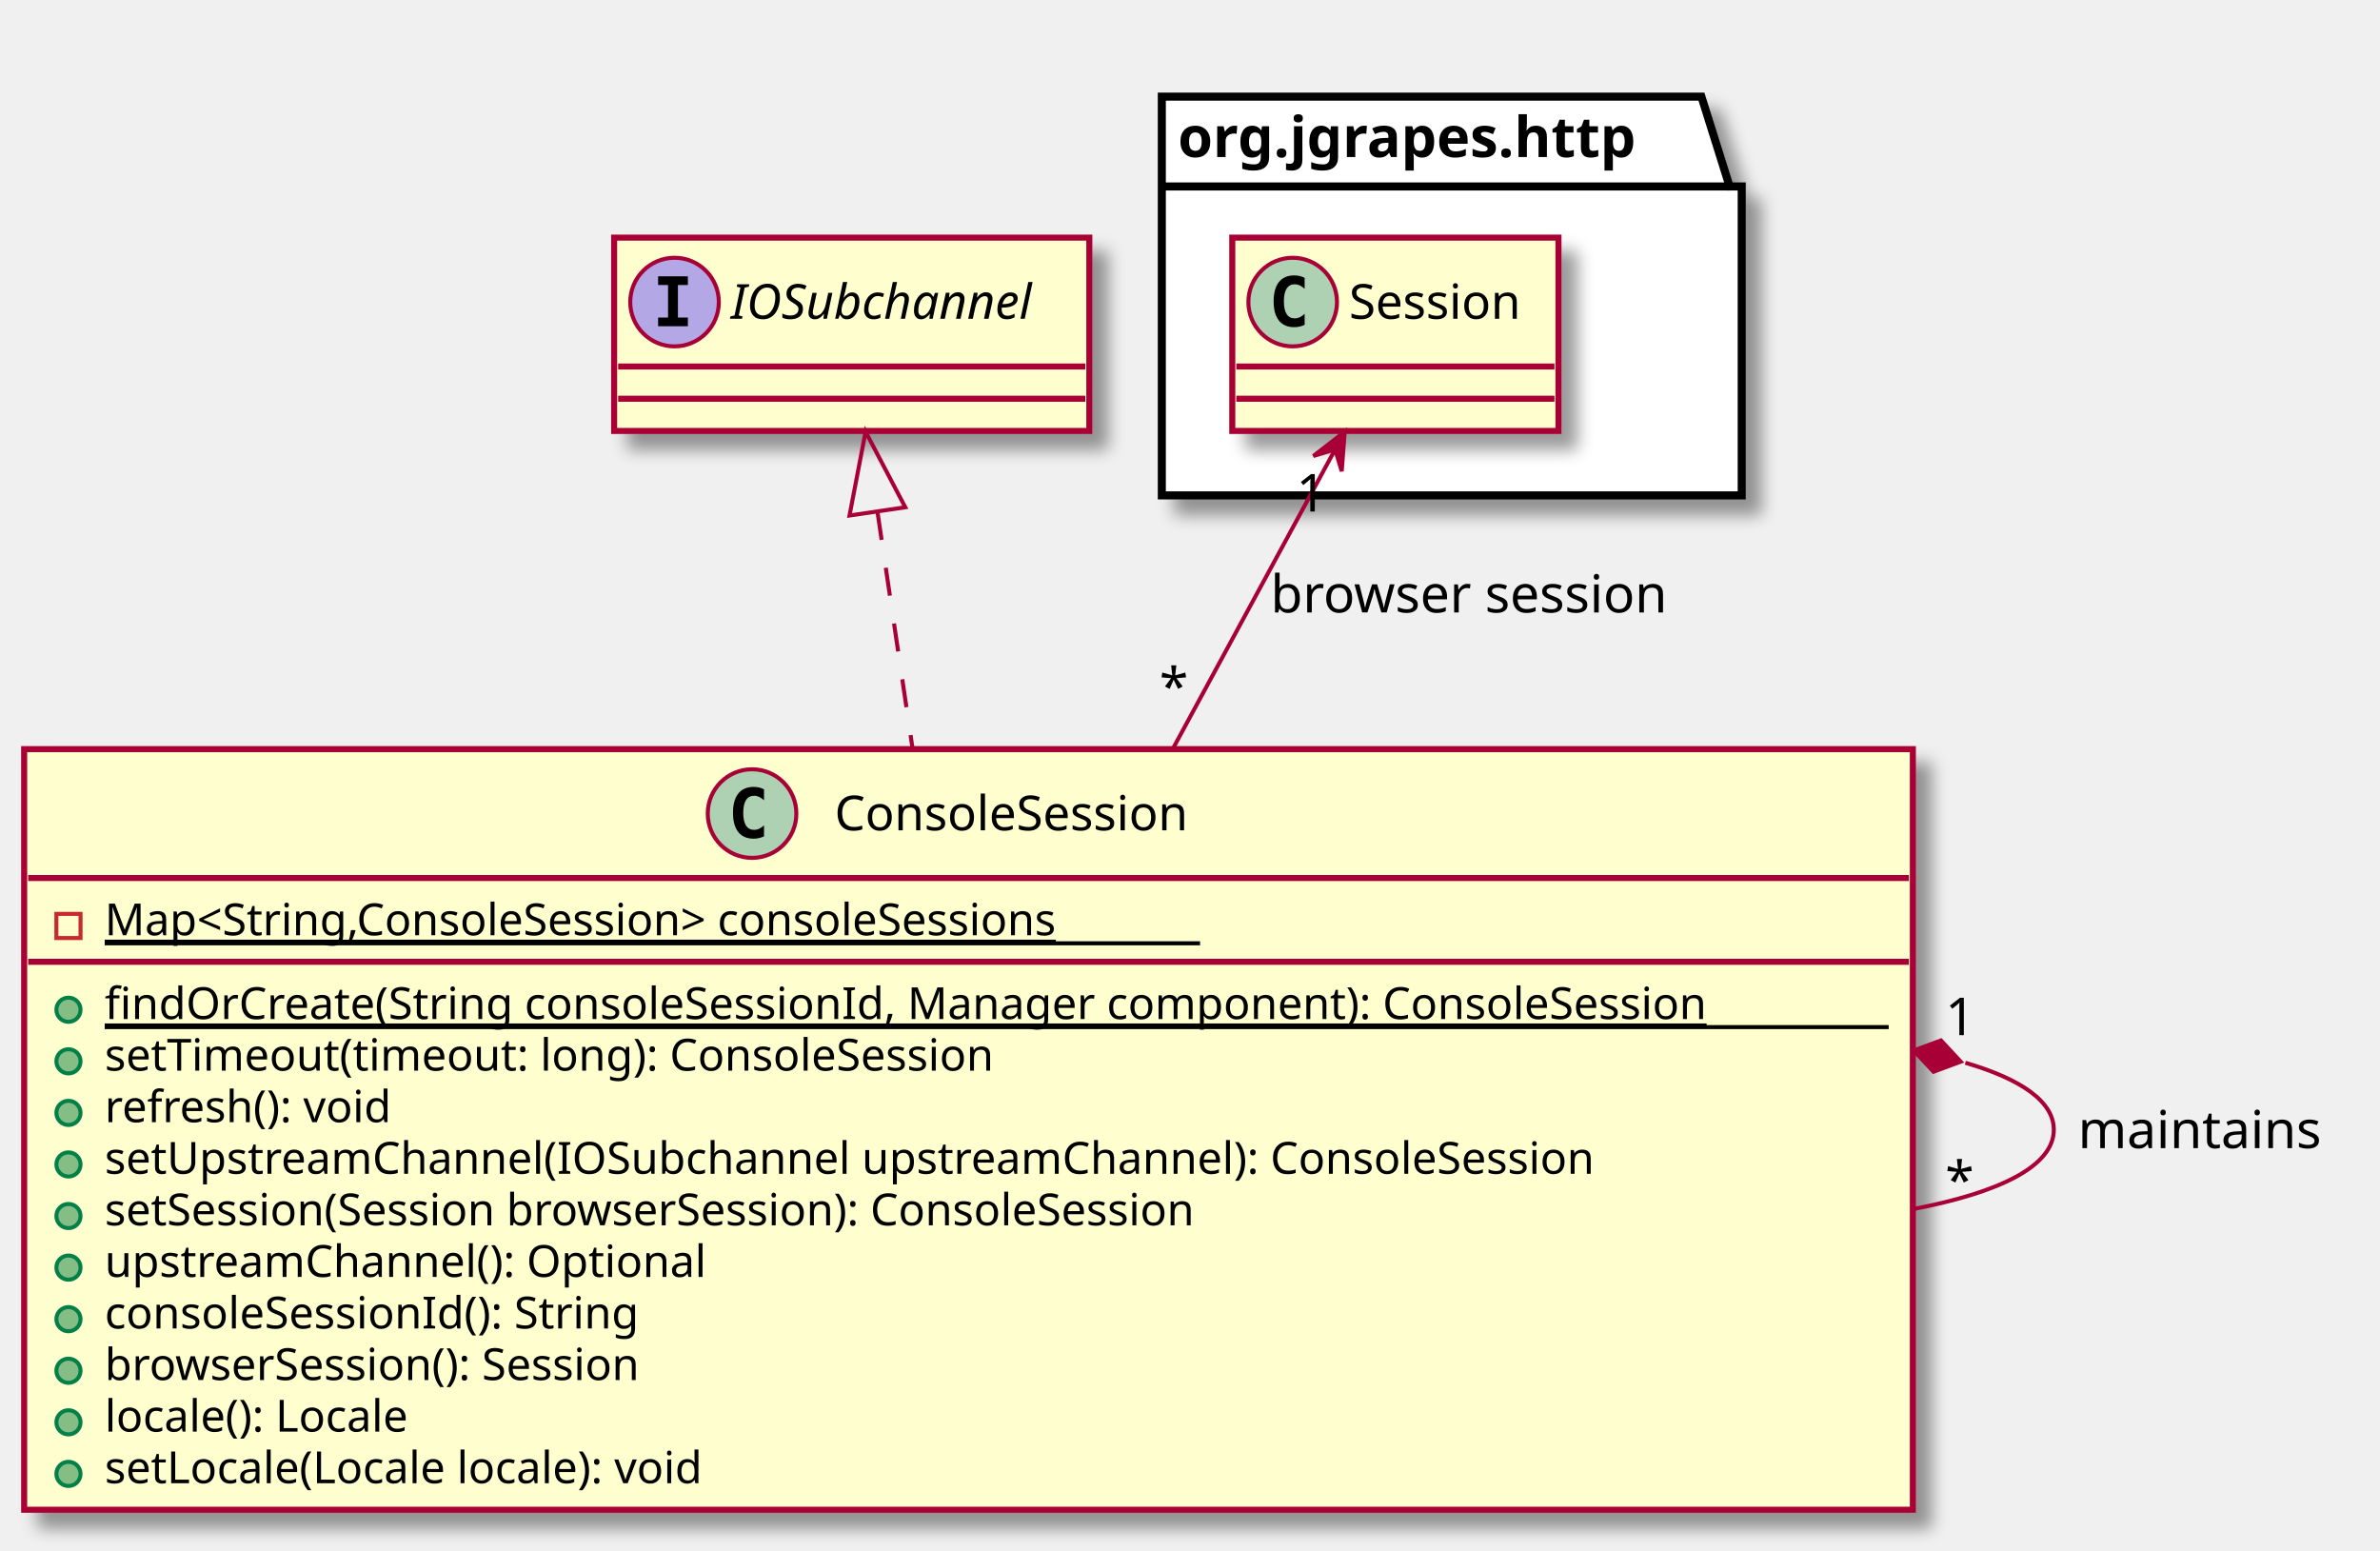
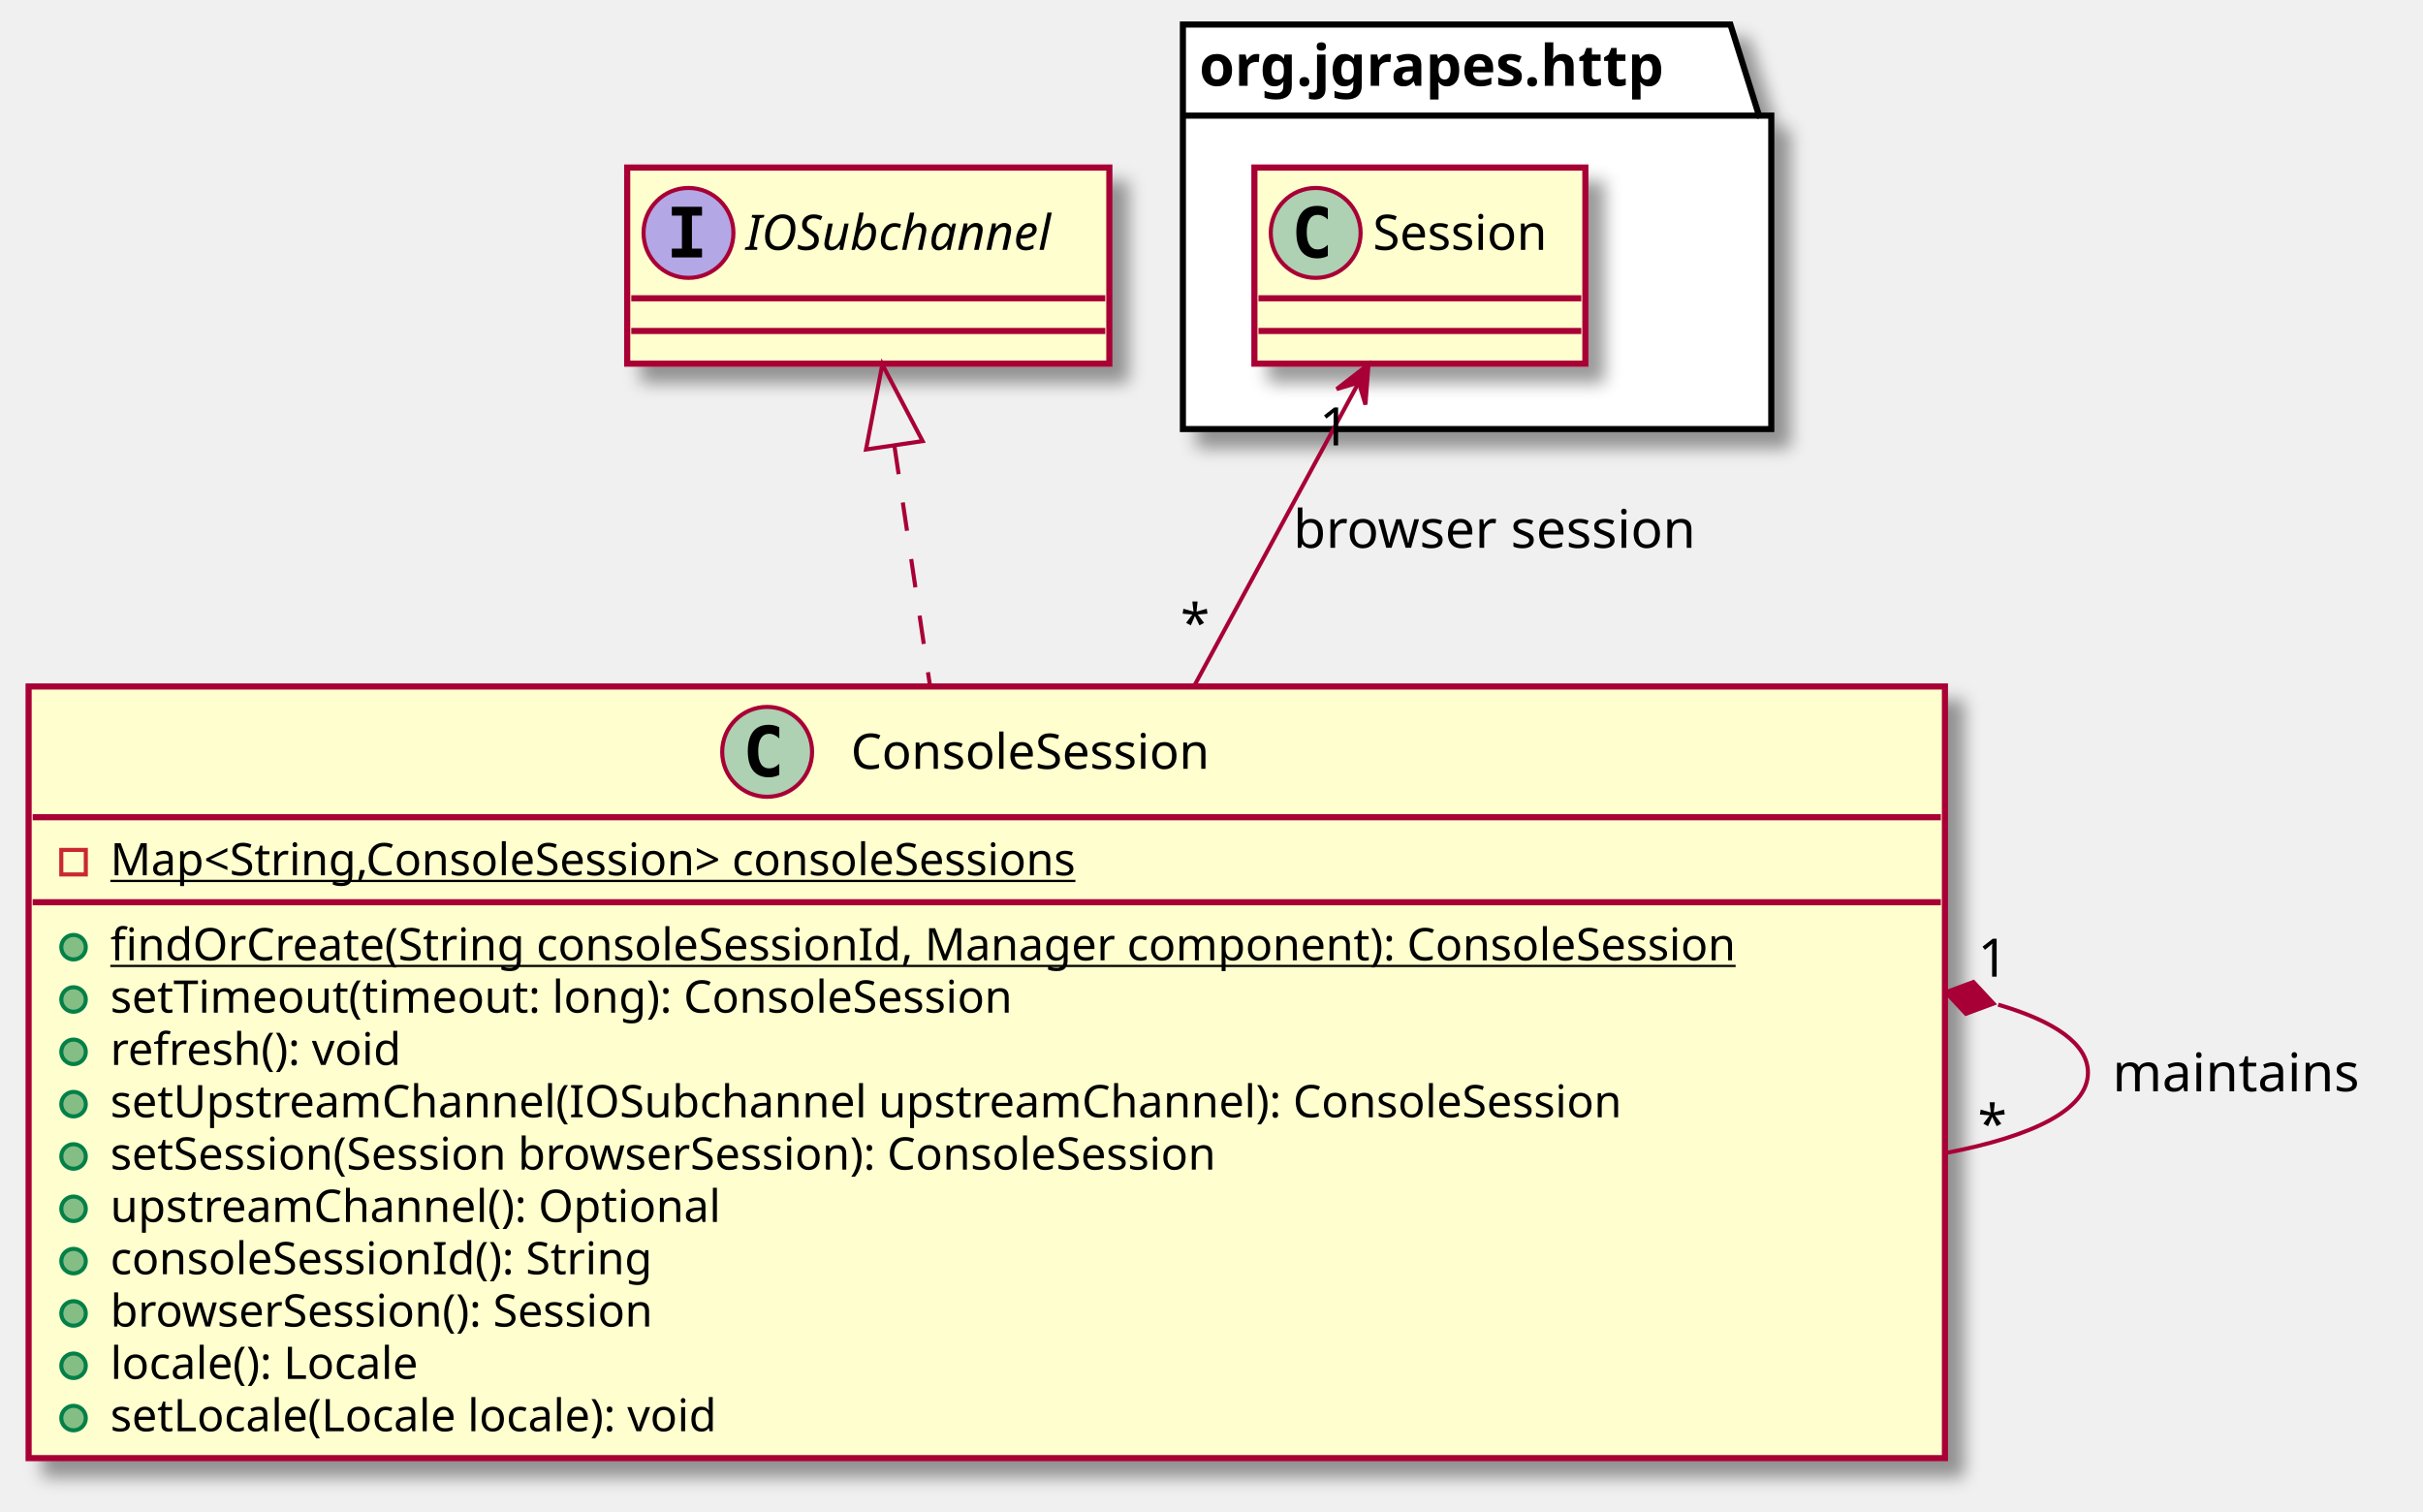
- <svg xmlns="http://www.w3.org/2000/svg" contentScriptType="application/ecmascript" contentStyleType="text/css" height="385px" preserveAspectRatio="none" style="width:591px;height:385px;" version="1.1" viewBox="0 0 591 385" width="591px" zoomAndPan="magnify">
+ <svg xmlns="http://www.w3.org/2000/svg" contentScriptType="application/ecmascript" contentStyleType="text/css" height="370px" preserveAspectRatio="none" style="width:593px;height:370px;background:#FFFFFF;" version="1.1" viewBox="0 0 593 370" width="593px" zoomAndPan="magnify">
  <defs>
    <filter height="300%" id="fd2v2mty7nnyk" width="300%" x="-1" y="-1">
      <feGaussianBlur result="blurOut" stdDeviation="2.0" />
      <feColorMatrix in="blurOut" result="blurOut2" type="matrix" values="0 0 0 0 0 0 0 0 0 0 0 0 0 0 0 0 0 0 .4 0" />
      <feOffset dx="4.0" dy="4.0" in="blurOut2" result="blurOut3" />
      <feBlend in="SourceGraphic" in2="blurOut3" mode="normal" />
    </filter>
  </defs>
  <g>
-     <polygon fill="#FFFFFF" filter="url(#fd2v2mty7nnyk)" points="288.5,24,422.5,24,429.5,46.297,432.5,46.297,432.5,123,288.5,123,288.5,24" style="stroke: #000000; stroke-width: 2.0;" />
-     <line style="stroke: #000000; stroke-width: 2.0;" x1="288.5" x2="429.5" y1="46.297" y2="46.297" />
-     <text fill="#000000" font-family="sans-serif" font-size="14" font-weight="bold" lengthAdjust="spacingAndGlyphs" textLength="128" x="292.5" y="38.995">org.jgrapes.http</text>
-     <rect fill="#FEFECE" filter="url(#fd2v2mty7nnyk)" height="48" id="Session" style="stroke: #A80036; stroke-width: 1.5;" width="81" x="306" y="59" />
-     <ellipse cx="321" cy="75" fill="#ADD1B2" rx="11" ry="11" style="stroke: #A80036; stroke-width: 1.0;" />
-     <path d="M323.969,80.641 Q323.391,80.938 322.75,81.078 Q322.109,81.234 321.406,81.234 Q318.906,81.234 317.578,79.594 Q316.266,77.938 316.266,74.812 Q316.266,71.688 317.578,70.031 Q318.906,68.375 321.406,68.375 Q322.109,68.375 322.75,68.531 Q323.406,68.688 323.969,68.984 L323.969,71.703 Q323.344,71.125 322.75,70.859 Q322.156,70.578 321.531,70.578 Q320.188,70.578 319.5,71.656 Q318.812,72.719 318.812,74.812 Q318.812,76.906 319.5,77.984 Q320.188,79.047 321.531,79.047 Q322.156,79.047 322.75,78.781 Q323.344,78.5 323.969,77.922 L323.969,80.641 Z " />
-     <text fill="#000000" font-family="sans-serif" font-size="12" lengthAdjust="spacingAndGlyphs" textLength="49" x="335" y="79.154">Session</text>
-     <line style="stroke: #A80036; stroke-width: 1.5;" x1="307" x2="386" y1="91" y2="91" />
-     <line style="stroke: #A80036; stroke-width: 1.5;" x1="307" x2="386" y1="99" y2="99" />
-     <rect fill="#FEFECE" filter="url(#fd2v2mty7nnyk)" height="188.852" id="ConsoleSession" style="stroke: #A80036; stroke-width: 1.5;" width="469" x="6" y="186" />
-     <ellipse cx="186.75" cy="202" fill="#ADD1B2" rx="11" ry="11" style="stroke: #A80036; stroke-width: 1.0;" />
-     <path d="M189.719,207.641 Q189.141,207.938 188.5,208.078 Q187.859,208.234 187.156,208.234 Q184.656,208.234 183.328,206.594 Q182.016,204.938 182.016,201.812 Q182.016,198.688 183.328,197.031 Q184.656,195.375 187.156,195.375 Q187.859,195.375 188.5,195.531 Q189.156,195.688 189.719,195.984 L189.719,198.703 Q189.094,198.125 188.5,197.859 Q187.906,197.578 187.281,197.578 Q185.938,197.578 185.25,198.656 Q184.562,199.719 184.562,201.812 Q184.562,203.906 185.25,204.984 Q185.938,206.047 187.281,206.047 Q187.906,206.047 188.5,205.781 Q189.094,205.5 189.719,204.922 L189.719,207.641 Z " />
-     <text fill="#000000" font-family="sans-serif" font-size="12" lengthAdjust="spacingAndGlyphs" textLength="99" x="207.25" y="206.154">ConsoleSession</text>
-     <line style="stroke: #A80036; stroke-width: 1.5;" x1="7" x2="474" y1="218" y2="218" />
-     <rect fill="none" height="6" style="stroke: #C82930; stroke-width: 1.0;" width="6" x="14" y="226.902" />
-     <text fill="#000000" font-family="sans-serif" font-size="11" lengthAdjust="spacingAndGlyphs" text-decoration="underline" textLength="272" x="26" y="232.21">Map&lt;String,ConsoleSession&gt; consoleSessions</text>
-     <line style="stroke: #000000; stroke-width: 1.0;" x1="26" x2="298" y1="234.21" y2="234.21" />
-     <line style="stroke: #A80036; stroke-width: 1.5;" x1="7" x2="474" y1="238.805" y2="238.805" />
-     <ellipse cx="17" cy="250.707" fill="#84BE84" rx="3" ry="3" style="stroke: #038048; stroke-width: 1.0;" />
-     <text fill="#000000" font-family="sans-serif" font-size="11" lengthAdjust="spacingAndGlyphs" text-decoration="underline" textLength="443" x="26" y="253.015">findOrCreate(String consoleSessionId, Manager component): ConsoleSession</text>
-     <line style="stroke: #000000; stroke-width: 1.0;" x1="26" x2="469" y1="255.015" y2="255.015" />
-     <ellipse cx="17" cy="263.512" fill="#84BE84" rx="3" ry="3" style="stroke: #038048; stroke-width: 1.0;" />
-     <text fill="#000000" font-family="sans-serif" font-size="11" lengthAdjust="spacingAndGlyphs" textLength="247" x="26" y="265.82">setTimeout(timeout: long): ConsoleSession</text>
-     <ellipse cx="17" cy="276.316" fill="#84BE84" rx="3" ry="3" style="stroke: #038048; stroke-width: 1.0;" />
-     <text fill="#000000" font-family="sans-serif" font-size="11" lengthAdjust="spacingAndGlyphs" textLength="81" x="26" y="278.625">refresh(): void</text>
-     <ellipse cx="17" cy="289.121" fill="#84BE84" rx="3" ry="3" style="stroke: #038048; stroke-width: 1.0;" />
-     <text fill="#000000" font-family="sans-serif" font-size="11" lengthAdjust="spacingAndGlyphs" textLength="411" x="26" y="291.429">setUpstreamChannel(IOSubchannel upstreamChannel): ConsoleSession</text>
-     <ellipse cx="17" cy="301.926" fill="#84BE84" rx="3" ry="3" style="stroke: #038048; stroke-width: 1.0;" />
-     <text fill="#000000" font-family="sans-serif" font-size="11" lengthAdjust="spacingAndGlyphs" textLength="315" x="26" y="304.234">setSession(Session browserSession): ConsoleSession</text>
-     <ellipse cx="17" cy="314.731" fill="#84BE84" rx="3" ry="3" style="stroke: #038048; stroke-width: 1.0;" />
-     <text fill="#000000" font-family="sans-serif" font-size="11" lengthAdjust="spacingAndGlyphs" textLength="164" x="26" y="317.039">upstreamChannel(): Optional</text>
-     <ellipse cx="17" cy="327.535" fill="#84BE84" rx="3" ry="3" style="stroke: #038048; stroke-width: 1.0;" />
-     <text fill="#000000" font-family="sans-serif" font-size="11" lengthAdjust="spacingAndGlyphs" textLength="150" x="26" y="329.843">consoleSessionId(): String</text>
-     <ellipse cx="17" cy="340.34" fill="#84BE84" rx="3" ry="3" style="stroke: #038048; stroke-width: 1.0;" />
-     <text fill="#000000" font-family="sans-serif" font-size="11" lengthAdjust="spacingAndGlyphs" textLength="155" x="26" y="342.648">browserSession(): Session</text>
-     <ellipse cx="17" cy="353.144" fill="#84BE84" rx="3" ry="3" style="stroke: #038048; stroke-width: 1.0;" />
-     <text fill="#000000" font-family="sans-serif" font-size="11" lengthAdjust="spacingAndGlyphs" textLength="85" x="26" y="355.453">locale(): Locale</text>
-     <ellipse cx="17" cy="365.949" fill="#84BE84" rx="3" ry="3" style="stroke: #038048; stroke-width: 1.0;" />
-     <text fill="#000000" font-family="sans-serif" font-size="11" lengthAdjust="spacingAndGlyphs" textLength="166" x="26" y="368.257">setLocale(Locale locale): void</text>
-     <rect fill="#FEFECE" filter="url(#fd2v2mty7nnyk)" height="48" id="IOSubchannel" style="stroke: #A80036; stroke-width: 1.5;" width="118" x="152.5" y="59" />
-     <ellipse cx="167.5" cy="75" fill="#B4A7E5" rx="11" ry="11" style="stroke: #A80036; stroke-width: 1.0;" />
-     <path d="M163.422,70.766 L163.422,68.609 L170.812,68.609 L170.812,70.766 L168.344,70.766 L168.344,78.844 L170.812,78.844 L170.812,81 L163.422,81 L163.422,78.844 L165.891,78.844 L165.891,70.766 L163.422,70.766 Z " />
-     <text fill="#000000" font-family="sans-serif" font-size="12" font-style="italic" lengthAdjust="spacingAndGlyphs" textLength="86" x="181.5" y="79.154">IOSubchannel</text>
-     <line style="stroke: #A80036; stroke-width: 1.5;" x1="153.5" x2="269.5" y1="91" y2="91" />
-     <line style="stroke: #A80036; stroke-width: 1.5;" x1="153.5" x2="269.5" y1="99" y2="99" />
-     <path d="M217.9,127.12 C220.48,144.5 223.56,165.28 226.6,185.82 " fill="none" id="IOSubchannel-ConsoleSession" style="stroke: #A80036; stroke-width: 1.0; stroke-dasharray: 7.0,7.0;" />
-     <polygon fill="none" points="210.95,128,214.94,107.19,224.8,125.95,210.95,128" style="stroke: #A80036; stroke-width: 1.0;" />
-     <path d="M488.03,263.87 C501.8,267.91 510,273.45 510,280.5 C510,289.52 496.57,296.08 475.21,300.17 " fill="none" id="ConsoleSession-ConsoleSession" style="stroke: #A80036; stroke-width: 1.0;" />
-     <polygon fill="#A80036" points="475.21,260.83,480.126,266.106,486.887,263.598,481.971,258.322,475.21,260.83" style="stroke: #A80036; stroke-width: 1.0;" />
-     <text fill="#000000" font-family="sans-serif" font-size="13" lengthAdjust="spacingAndGlyphs" textLength="63" x="516" y="285.067">maintains</text>
-     <text fill="#000000" font-family="sans-serif" font-size="13" lengthAdjust="spacingAndGlyphs" textLength="8" x="483.043" y="257.01">1</text>
-     <text fill="#000000" font-family="sans-serif" font-size="13" lengthAdjust="spacingAndGlyphs" textLength="7" x="483.026" y="297.641">*</text>
-     <path d="M331.32,111.99 C320.72,131.55 305.89,158.89 291.29,185.82 " fill="none" id="Session-ConsoleSession" style="stroke: #A80036; stroke-width: 1.0;" />
-     <polygon fill="#A80036" points="333.92,107.19,326.129,113.215,331.548,111.591,333.171,117.01,333.92,107.19" style="stroke: #A80036; stroke-width: 1.0;" />
-     <text fill="#000000" font-family="sans-serif" font-size="13" lengthAdjust="spacingAndGlyphs" textLength="102" x="315.5" y="152.067">browser session</text>
-     <text fill="#000000" font-family="sans-serif" font-size="13" lengthAdjust="spacingAndGlyphs" textLength="8" x="321.879" y="126.998">1</text>
-     <text fill="#000000" font-family="sans-serif" font-size="13" lengthAdjust="spacingAndGlyphs" textLength="7" x="287.911" y="175.075">*</text>
+     <polygon fill="#FFFFFF" filter="url(#fd2v2mty7nnyk)" points="289.5,6,423.5,6,430.5,28.297,433.5,28.297,433.5,105,289.5,105,289.5,6" style="stroke:#000000;stroke-width:1.5;" />
+     <line style="stroke:#000000;stroke-width:1.5;" x1="289.5" x2="430.5" y1="28.297" y2="28.297" />
+     <text fill="#000000" font-family="sans-serif" font-size="14" font-weight="bold" lengthAdjust="spacing" textLength="128" x="293.5" y="20.995">org.jgrapes.http</text>
+     <rect codeLine="21" fill="#FEFECE" filter="url(#fd2v2mty7nnyk)" height="48" id="Session" style="stroke:#A80036;stroke-width:1.5;" width="81" x="307" y="41" />
+     <ellipse cx="322" cy="57" fill="#ADD1B2" rx="11" ry="11" style="stroke:#A80036;stroke-width:1.0;" />
+     <path d="M324.969,62.641 Q324.391,62.938 323.75,63.078 Q323.109,63.234 322.406,63.234 Q319.906,63.234 318.578,61.594 Q317.266,59.938 317.266,56.812 Q317.266,53.688 318.578,52.031 Q319.906,50.375 322.406,50.375 Q323.109,50.375 323.75,50.531 Q324.406,50.688 324.969,50.984 L324.969,53.703 Q324.344,53.125 323.75,52.859 Q323.156,52.578 322.531,52.578 Q321.188,52.578 320.5,53.656 Q319.812,54.719 319.812,56.812 Q319.812,58.906 320.5,59.984 Q321.188,61.047 322.531,61.047 Q323.156,61.047 323.75,60.781 Q324.344,60.5 324.969,59.922 L324.969,62.641 Z " fill="#000000" />
+     <text fill="#000000" font-family="sans-serif" font-size="12" lengthAdjust="spacing" textLength="49" x="336" y="61.154">Session</text>
+     <line style="stroke:#A80036;stroke-width:1.5;" x1="308" x2="387" y1="73" y2="73" />
+     <line style="stroke:#A80036;stroke-width:1.5;" x1="308" x2="387" y1="81" y2="81" />
+     <rect codeLine="1" fill="#FEFECE" filter="url(#fd2v2mty7nnyk)" height="188.852" id="ConsoleSession" style="stroke:#A80036;stroke-width:1.5;" width="469" x="7" y="168" />
+     <ellipse cx="187.75" cy="184" fill="#ADD1B2" rx="11" ry="11" style="stroke:#A80036;stroke-width:1.0;" />
+     <path d="M190.719,189.641 Q190.141,189.938 189.5,190.078 Q188.859,190.234 188.156,190.234 Q185.656,190.234 184.328,188.594 Q183.016,186.938 183.016,183.812 Q183.016,180.688 184.328,179.031 Q185.656,177.375 188.156,177.375 Q188.859,177.375 189.5,177.531 Q190.156,177.688 190.719,177.984 L190.719,180.703 Q190.094,180.125 189.5,179.859 Q188.906,179.578 188.281,179.578 Q186.938,179.578 186.25,180.656 Q185.562,181.719 185.562,183.812 Q185.562,185.906 186.25,186.984 Q186.938,188.047 188.281,188.047 Q188.906,188.047 189.5,187.781 Q190.094,187.5 190.719,186.922 L190.719,189.641 Z " fill="#000000" />
+     <text fill="#000000" font-family="sans-serif" font-size="12" lengthAdjust="spacing" textLength="99" x="208.25" y="188.154">ConsoleSession</text>
+     <line style="stroke:#A80036;stroke-width:1.5;" x1="8" x2="475" y1="200" y2="200" />
+     <rect fill="none" height="6" style="stroke:#C82930;stroke-width:1.0;" width="6" x="15" y="208" />
+     <text fill="#000000" font-family="sans-serif" font-size="11" lengthAdjust="spacing" text-decoration="underline" textLength="272" x="27" y="214.21">Map&lt;String,ConsoleSession&gt; consoleSessions</text>
+     <line style="stroke:#A80036;stroke-width:1.5;" x1="8" x2="475" y1="220.805" y2="220.805" />
+     <ellipse cx="18" cy="231.805" fill="#84BE84" rx="3" ry="3" style="stroke:#038048;stroke-width:1.0;" />
+     <text fill="#000000" font-family="sans-serif" font-size="11" lengthAdjust="spacing" text-decoration="underline" textLength="443" x="27" y="235.015">findOrCreate(String consoleSessionId, Manager component): ConsoleSession</text>
+     <ellipse cx="18" cy="244.609" fill="#84BE84" rx="3" ry="3" style="stroke:#038048;stroke-width:1.0;" />
+     <text fill="#000000" font-family="sans-serif" font-size="11" lengthAdjust="spacing" textLength="247" x="27" y="247.82">setTimeout(timeout: long): ConsoleSession</text>
+     <ellipse cx="18" cy="257.414" fill="#84BE84" rx="3" ry="3" style="stroke:#038048;stroke-width:1.0;" />
+     <text fill="#000000" font-family="sans-serif" font-size="11" lengthAdjust="spacing" textLength="81" x="27" y="260.625">refresh(): void</text>
+     <ellipse cx="18" cy="270.219" fill="#84BE84" rx="3" ry="3" style="stroke:#038048;stroke-width:1.0;" />
+     <text fill="#000000" font-family="sans-serif" font-size="11" lengthAdjust="spacing" textLength="411" x="27" y="273.429">setUpstreamChannel(IOSubchannel upstreamChannel): ConsoleSession</text>
+     <ellipse cx="18" cy="283.023" fill="#84BE84" rx="3" ry="3" style="stroke:#038048;stroke-width:1.0;" />
+     <text fill="#000000" font-family="sans-serif" font-size="11" lengthAdjust="spacing" textLength="315" x="27" y="286.234">setSession(Session browserSession): ConsoleSession</text>
+     <ellipse cx="18" cy="295.828" fill="#84BE84" rx="3" ry="3" style="stroke:#038048;stroke-width:1.0;" />
+     <text fill="#000000" font-family="sans-serif" font-size="11" lengthAdjust="spacing" textLength="164" x="27" y="299.039">upstreamChannel(): Optional</text>
+     <ellipse cx="18" cy="308.633" fill="#84BE84" rx="3" ry="3" style="stroke:#038048;stroke-width:1.0;" />
+     <text fill="#000000" font-family="sans-serif" font-size="11" lengthAdjust="spacing" textLength="150" x="27" y="311.843">consoleSessionId(): String</text>
+     <ellipse cx="18" cy="321.438" fill="#84BE84" rx="3" ry="3" style="stroke:#038048;stroke-width:1.0;" />
+     <text fill="#000000" font-family="sans-serif" font-size="11" lengthAdjust="spacing" textLength="155" x="27" y="324.648">browserSession(): Session</text>
+     <ellipse cx="18" cy="334.242" fill="#84BE84" rx="3" ry="3" style="stroke:#038048;stroke-width:1.0;" />
+     <text fill="#000000" font-family="sans-serif" font-size="11" lengthAdjust="spacing" textLength="85" x="27" y="337.453">locale(): Locale</text>
+     <ellipse cx="18" cy="347.047" fill="#84BE84" rx="3" ry="3" style="stroke:#038048;stroke-width:1.0;" />
+     <text fill="#000000" font-family="sans-serif" font-size="11" lengthAdjust="spacing" textLength="166" x="27" y="350.257">setLocale(Locale locale): void</text>
+     <rect codeLine="14" fill="#FEFECE" filter="url(#fd2v2mty7nnyk)" height="48" id="IOSubchannel" style="stroke:#A80036;stroke-width:1.5;" width="118" x="153.5" y="41" />
+     <ellipse cx="168.5" cy="57" fill="#B4A7E5" rx="11" ry="11" style="stroke:#A80036;stroke-width:1.0;" />
+     <path d="M164.422,52.766 L164.422,50.609 L171.812,50.609 L171.812,52.766 L169.344,52.766 L169.344,60.844 L171.812,60.844 L171.812,63 L164.422,63 L164.422,60.844 L166.891,60.844 L166.891,52.766 L164.422,52.766 Z " fill="#000000" />
+     <text fill="#000000" font-family="sans-serif" font-size="12" font-style="italic" lengthAdjust="spacing" textLength="86" x="182.5" y="61.154">IOSubchannel</text>
+     <line style="stroke:#A80036;stroke-width:1.5;" x1="154.5" x2="270.5" y1="73" y2="73" />
+     <line style="stroke:#A80036;stroke-width:1.5;" x1="154.5" x2="270.5" y1="81" y2="81" />
+     <path codeLine="16" d="M218.9,109.12 C221.48,126.5 224.56,147.28 227.6,167.82 " fill="none" id="IOSubchannel-backto-ConsoleSession" style="stroke:#A80036;stroke-width:1.0;stroke-dasharray:7.0,7.0;" />
+     <polygon fill="none" points="211.95,110,215.94,89.19,225.8,107.95,211.95,110" style="stroke:#A80036;stroke-width:1.0;" />
+     <path codeLine="18" d="M489.03,245.87 C502.8,249.91 511,255.45 511,262.5 C511,271.52 497.57,278.08 476.21,282.17 " fill="none" id="ConsoleSession-backto-ConsoleSession" style="stroke:#A80036;stroke-width:1.0;" />
+     <polygon fill="#A80036" points="476.21,242.83,481.126,248.106,487.887,245.598,482.971,240.322,476.21,242.83" style="stroke:#A80036;stroke-width:1.0;" />
+     <text fill="#000000" font-family="sans-serif" font-size="13" lengthAdjust="spacing" textLength="63" x="517" y="267.067">maintains</text>
+     <text fill="#000000" font-family="sans-serif" font-size="13" lengthAdjust="spacing" textLength="8" x="484.043" y="239.01">1</text>
+     <text fill="#000000" font-family="sans-serif" font-size="13" lengthAdjust="spacing" textLength="7" x="484.026" y="279.641">*</text>
+     <path codeLine="24" d="M332.32,93.99 C321.72,113.55 306.89,140.89 292.29,167.82 " fill="none" id="Session-backto-ConsoleSession" style="stroke:#A80036;stroke-width:1.0;" />
+     <polygon fill="#A80036" points="334.92,89.19,327.129,95.215,332.548,93.591,334.171,99.01,334.92,89.19" style="stroke:#A80036;stroke-width:1.0;" />
+     <text fill="#000000" font-family="sans-serif" font-size="13" lengthAdjust="spacing" textLength="102" x="316.5" y="134.067">browser session</text>
+     <text fill="#000000" font-family="sans-serif" font-size="13" lengthAdjust="spacing" textLength="8" x="322.879" y="108.998">1</text>
+     <text fill="#000000" font-family="sans-serif" font-size="13" lengthAdjust="spacing" textLength="7" x="288.911" y="157.075">*</text>
  </g>
</svg>
